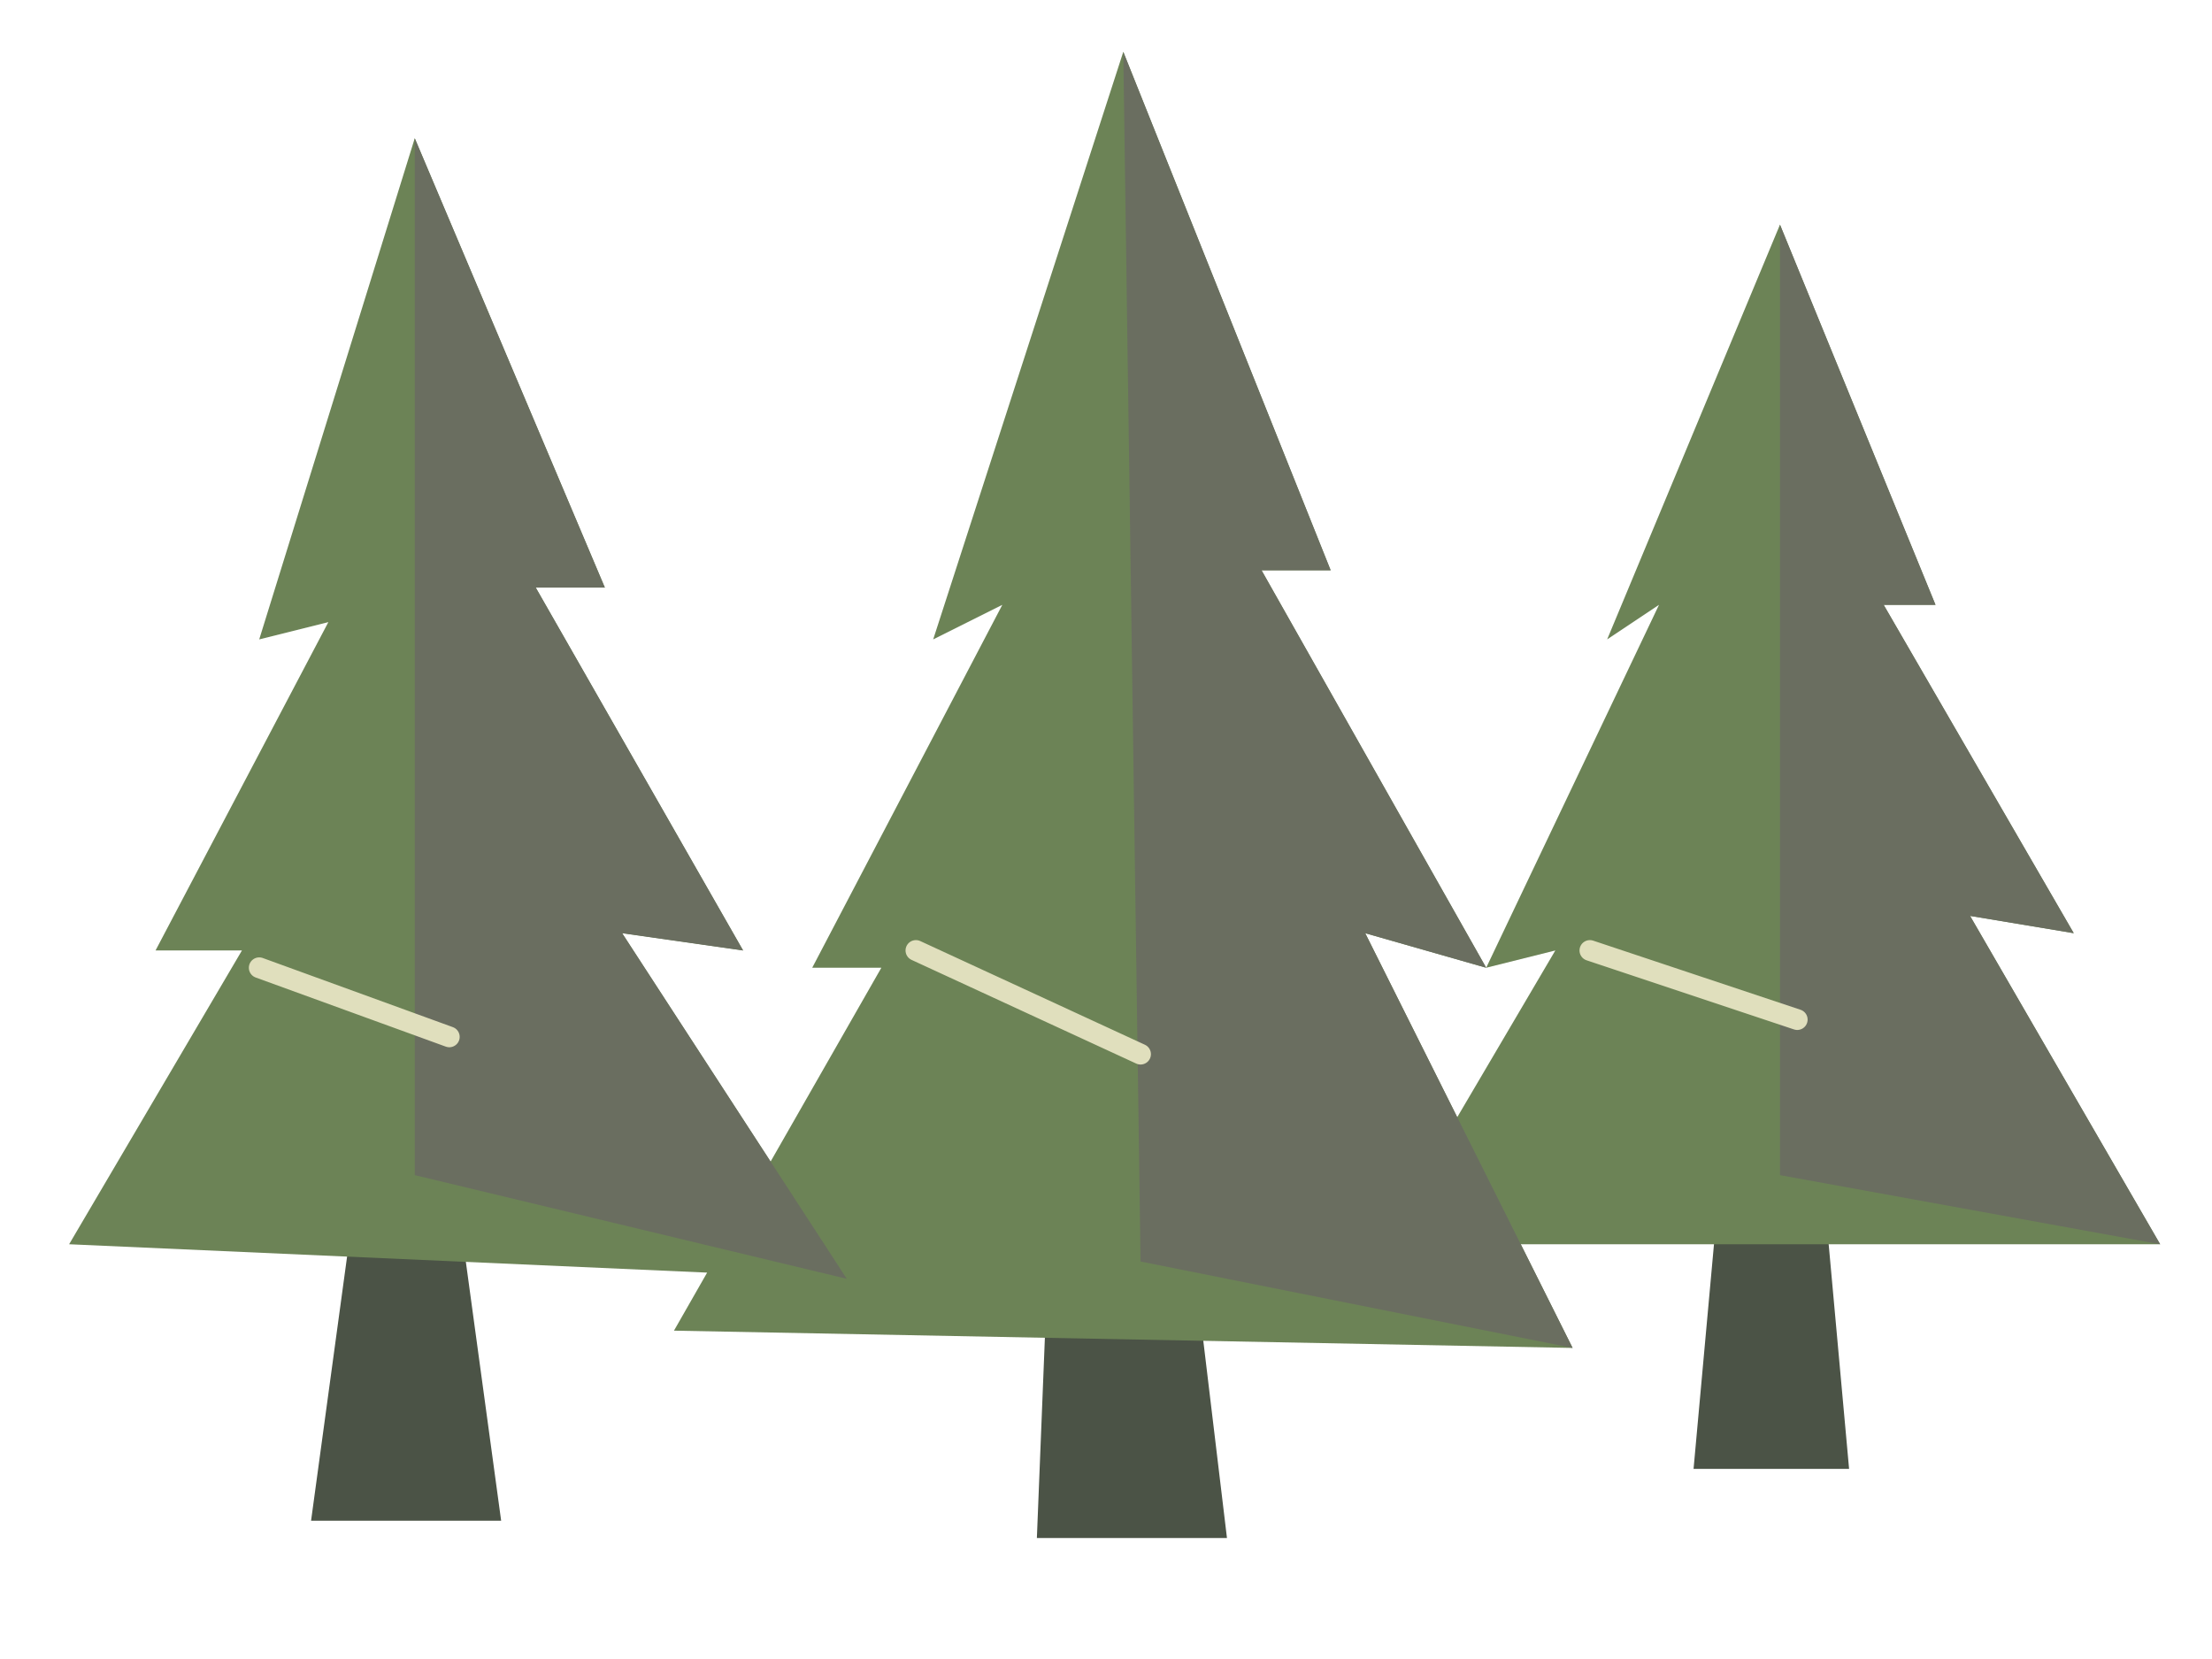
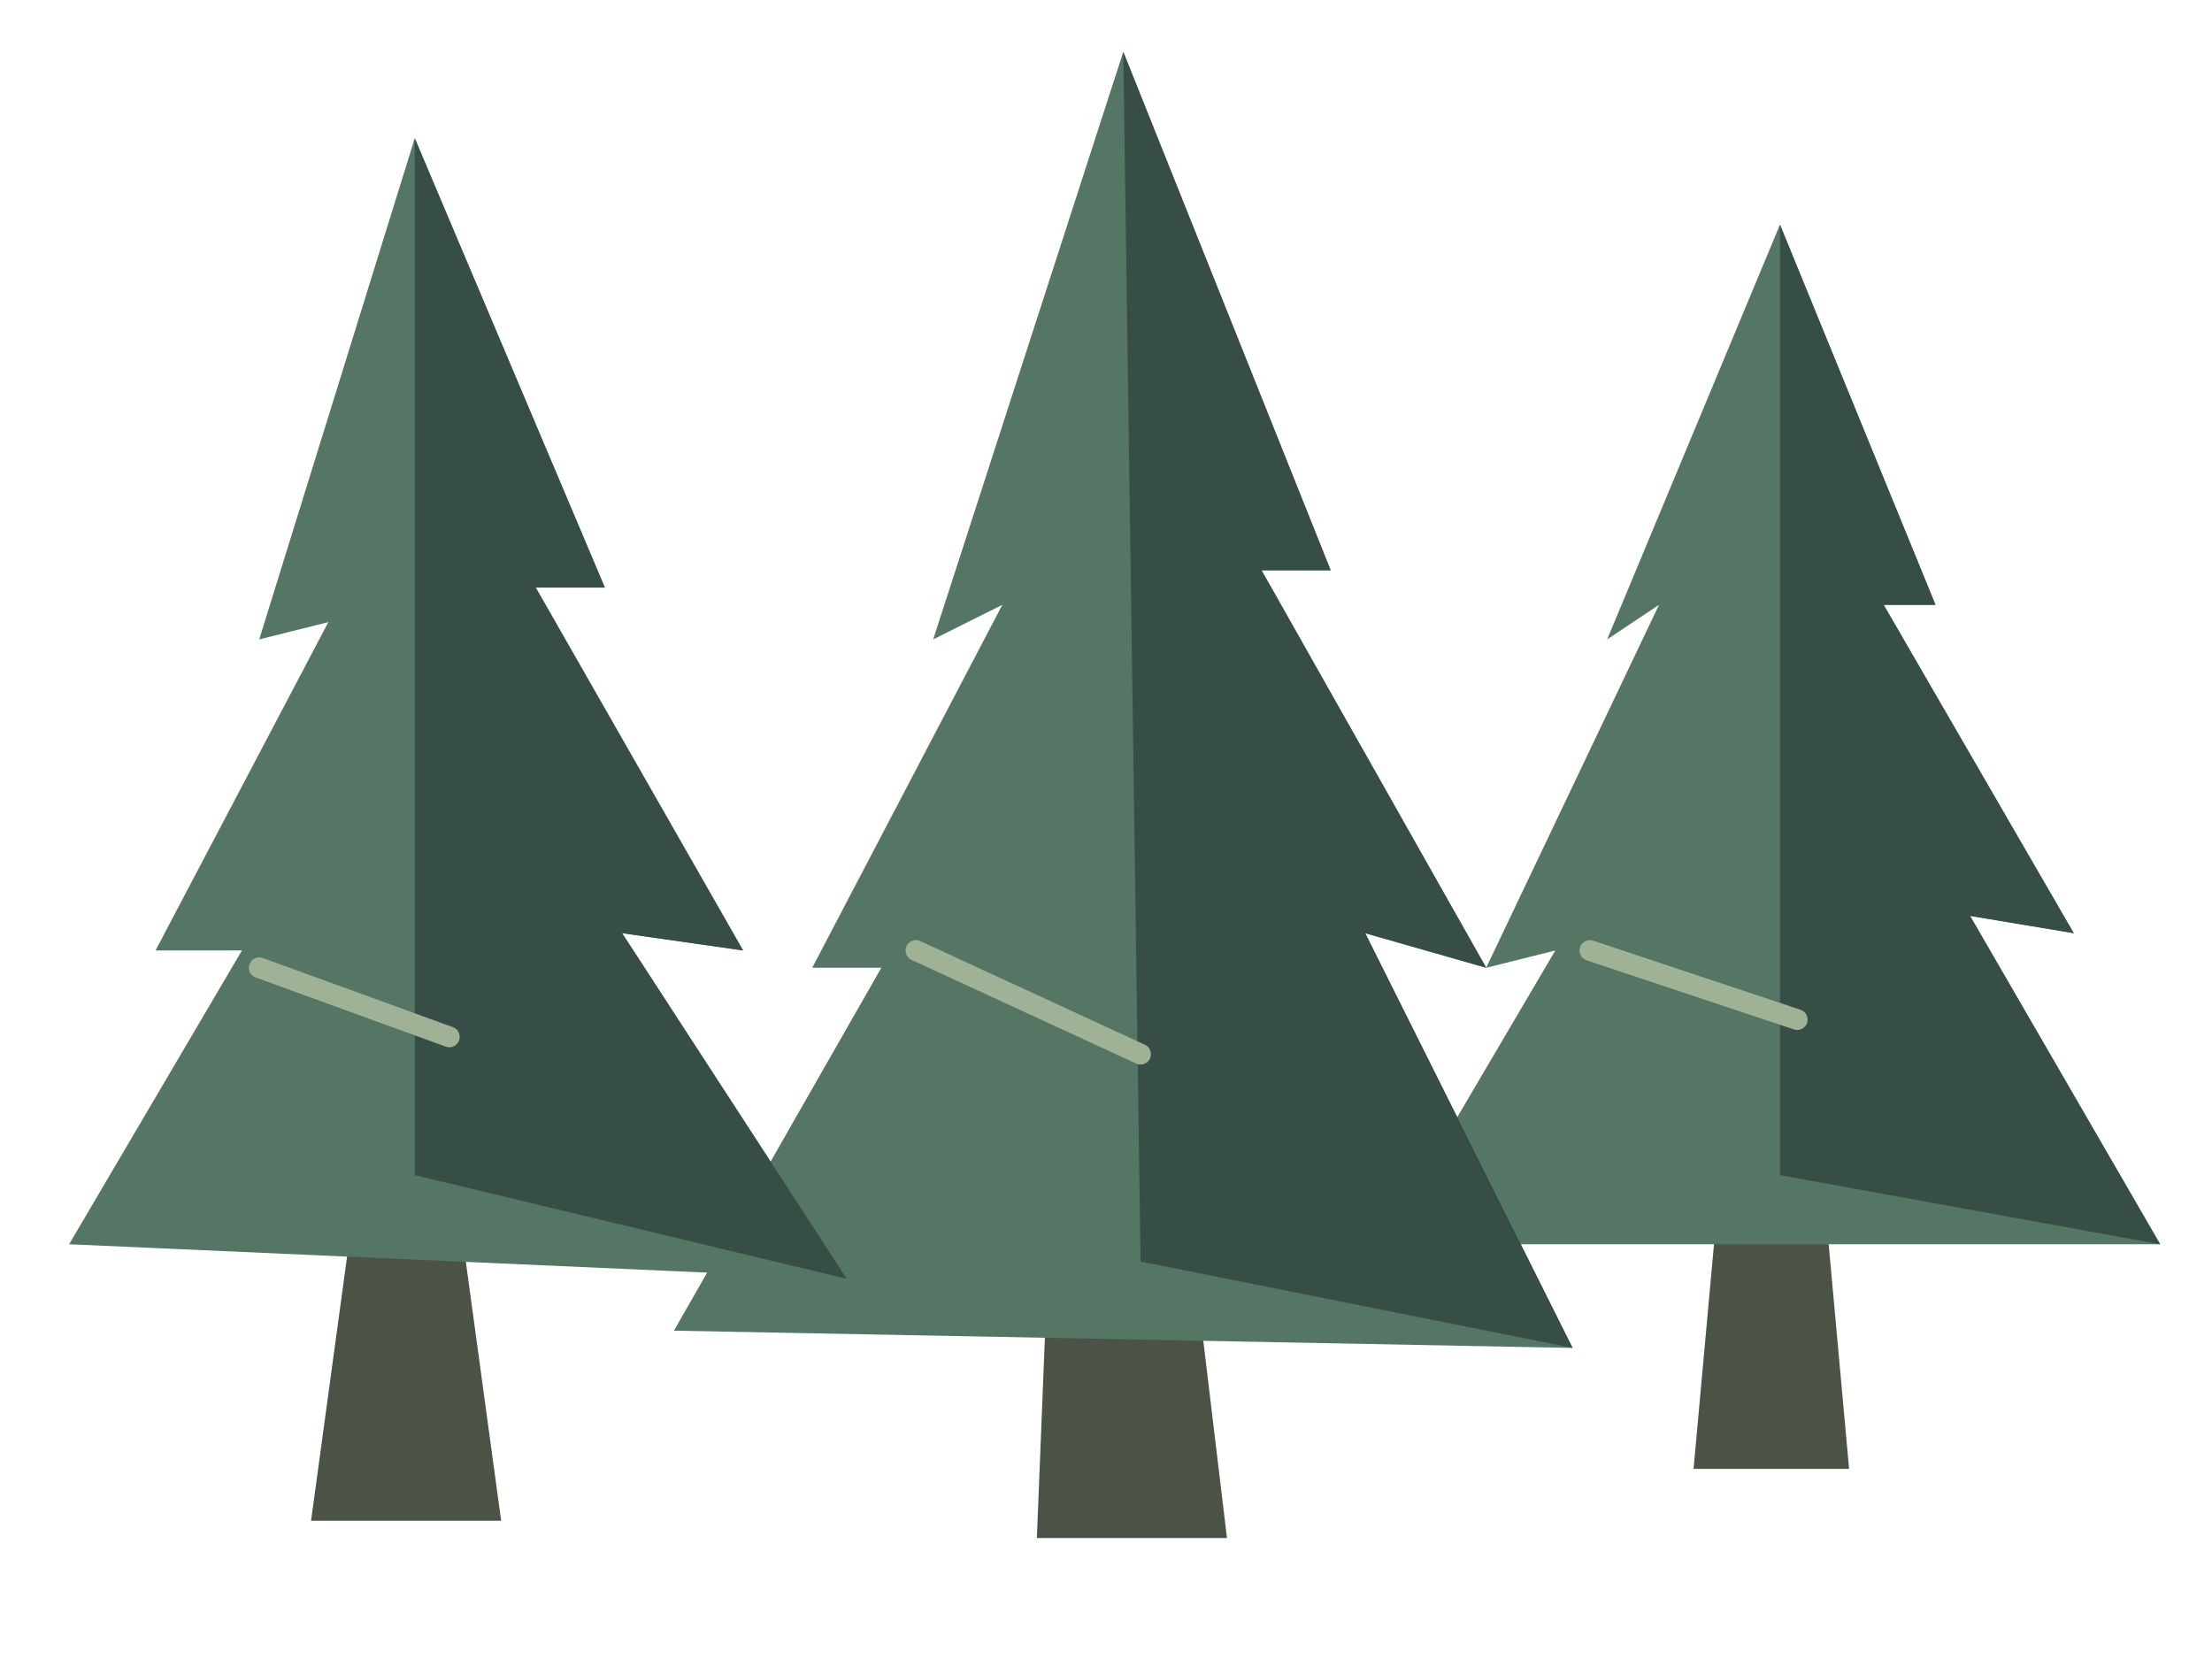
<svg xmlns="http://www.w3.org/2000/svg" viewBox="0 0 128 96" width="128" height="96">
  <path d="M18 88L21 66 26 66 29 88M60 89L61 64 68 64 71 89M98 85L100 63 105 63 107 85" fill="#4b5346" stroke="none" stroke-width="0" stroke-linejoin="round" stroke-linecap="round" />
-   <path d="M4 72L14 55 9 55 19 36 15 37 24 8 35 34 31 34 43 55 36 54 49 74ZM39 77L51 56 47 56 58 35 54 37 65 3 77 33 73 33 86 56 79 54 91 78ZM80 72L90 55 86 56 96 35 93 37 103 13 112 35 109 35 120 54 114 53 125 72Z" fill="#6c8356" stroke="none" stroke-width="0" stroke-linejoin="round" stroke-linecap="round" />
-   <path d="M24 8L24 68 49 74 36 54 43 55 31 34 35 34ZM65 3L66 73 91 78 79 54 86 56 73 33 77 33ZM103 13L103 68 125 72 114 53 120 54 109 35 112 35Z" fill="#6a6e60" stroke="none" stroke-width="0" stroke-linejoin="round" stroke-linecap="round" />
-   <path d="M15 56L26 60M53 55L66 61M92 55L104 59" fill="none" stroke="#e0dfbd" stroke-width="1.2" stroke-linejoin="round" stroke-linecap="round" />
+   <path d="M4 72L14 55 9 55 19 36 15 37 24 8 35 34 31 34 43 55 36 54 49 74ZM39 77L51 56 47 56 58 35 54 37 65 3 77 33 73 33 86 56 79 54 91 78ZM80 72L90 55 86 56 96 35 93 37 103 13 112 35 109 35 120 54 114 53 125 72Z" fill="#557565" stroke="none" stroke-width="0" stroke-linejoin="round" stroke-linecap="round" />
+   <path d="M24 8L24 68 49 74 36 54 43 55 31 34 35 34ZM65 3L66 73 91 78 79 54 86 56 73 33 77 33ZM103 13L103 68 125 72 114 53 120 54 109 35 112 35Z" fill="#374e46" stroke="none" stroke-width="0" stroke-linejoin="round" stroke-linecap="round" />
+   <path d="M15 56L26 60M53 55L66 61M92 55L104 59" fill="none" stroke="#a0b295" stroke-width="1.2" stroke-linejoin="round" stroke-linecap="round" />
</svg>
